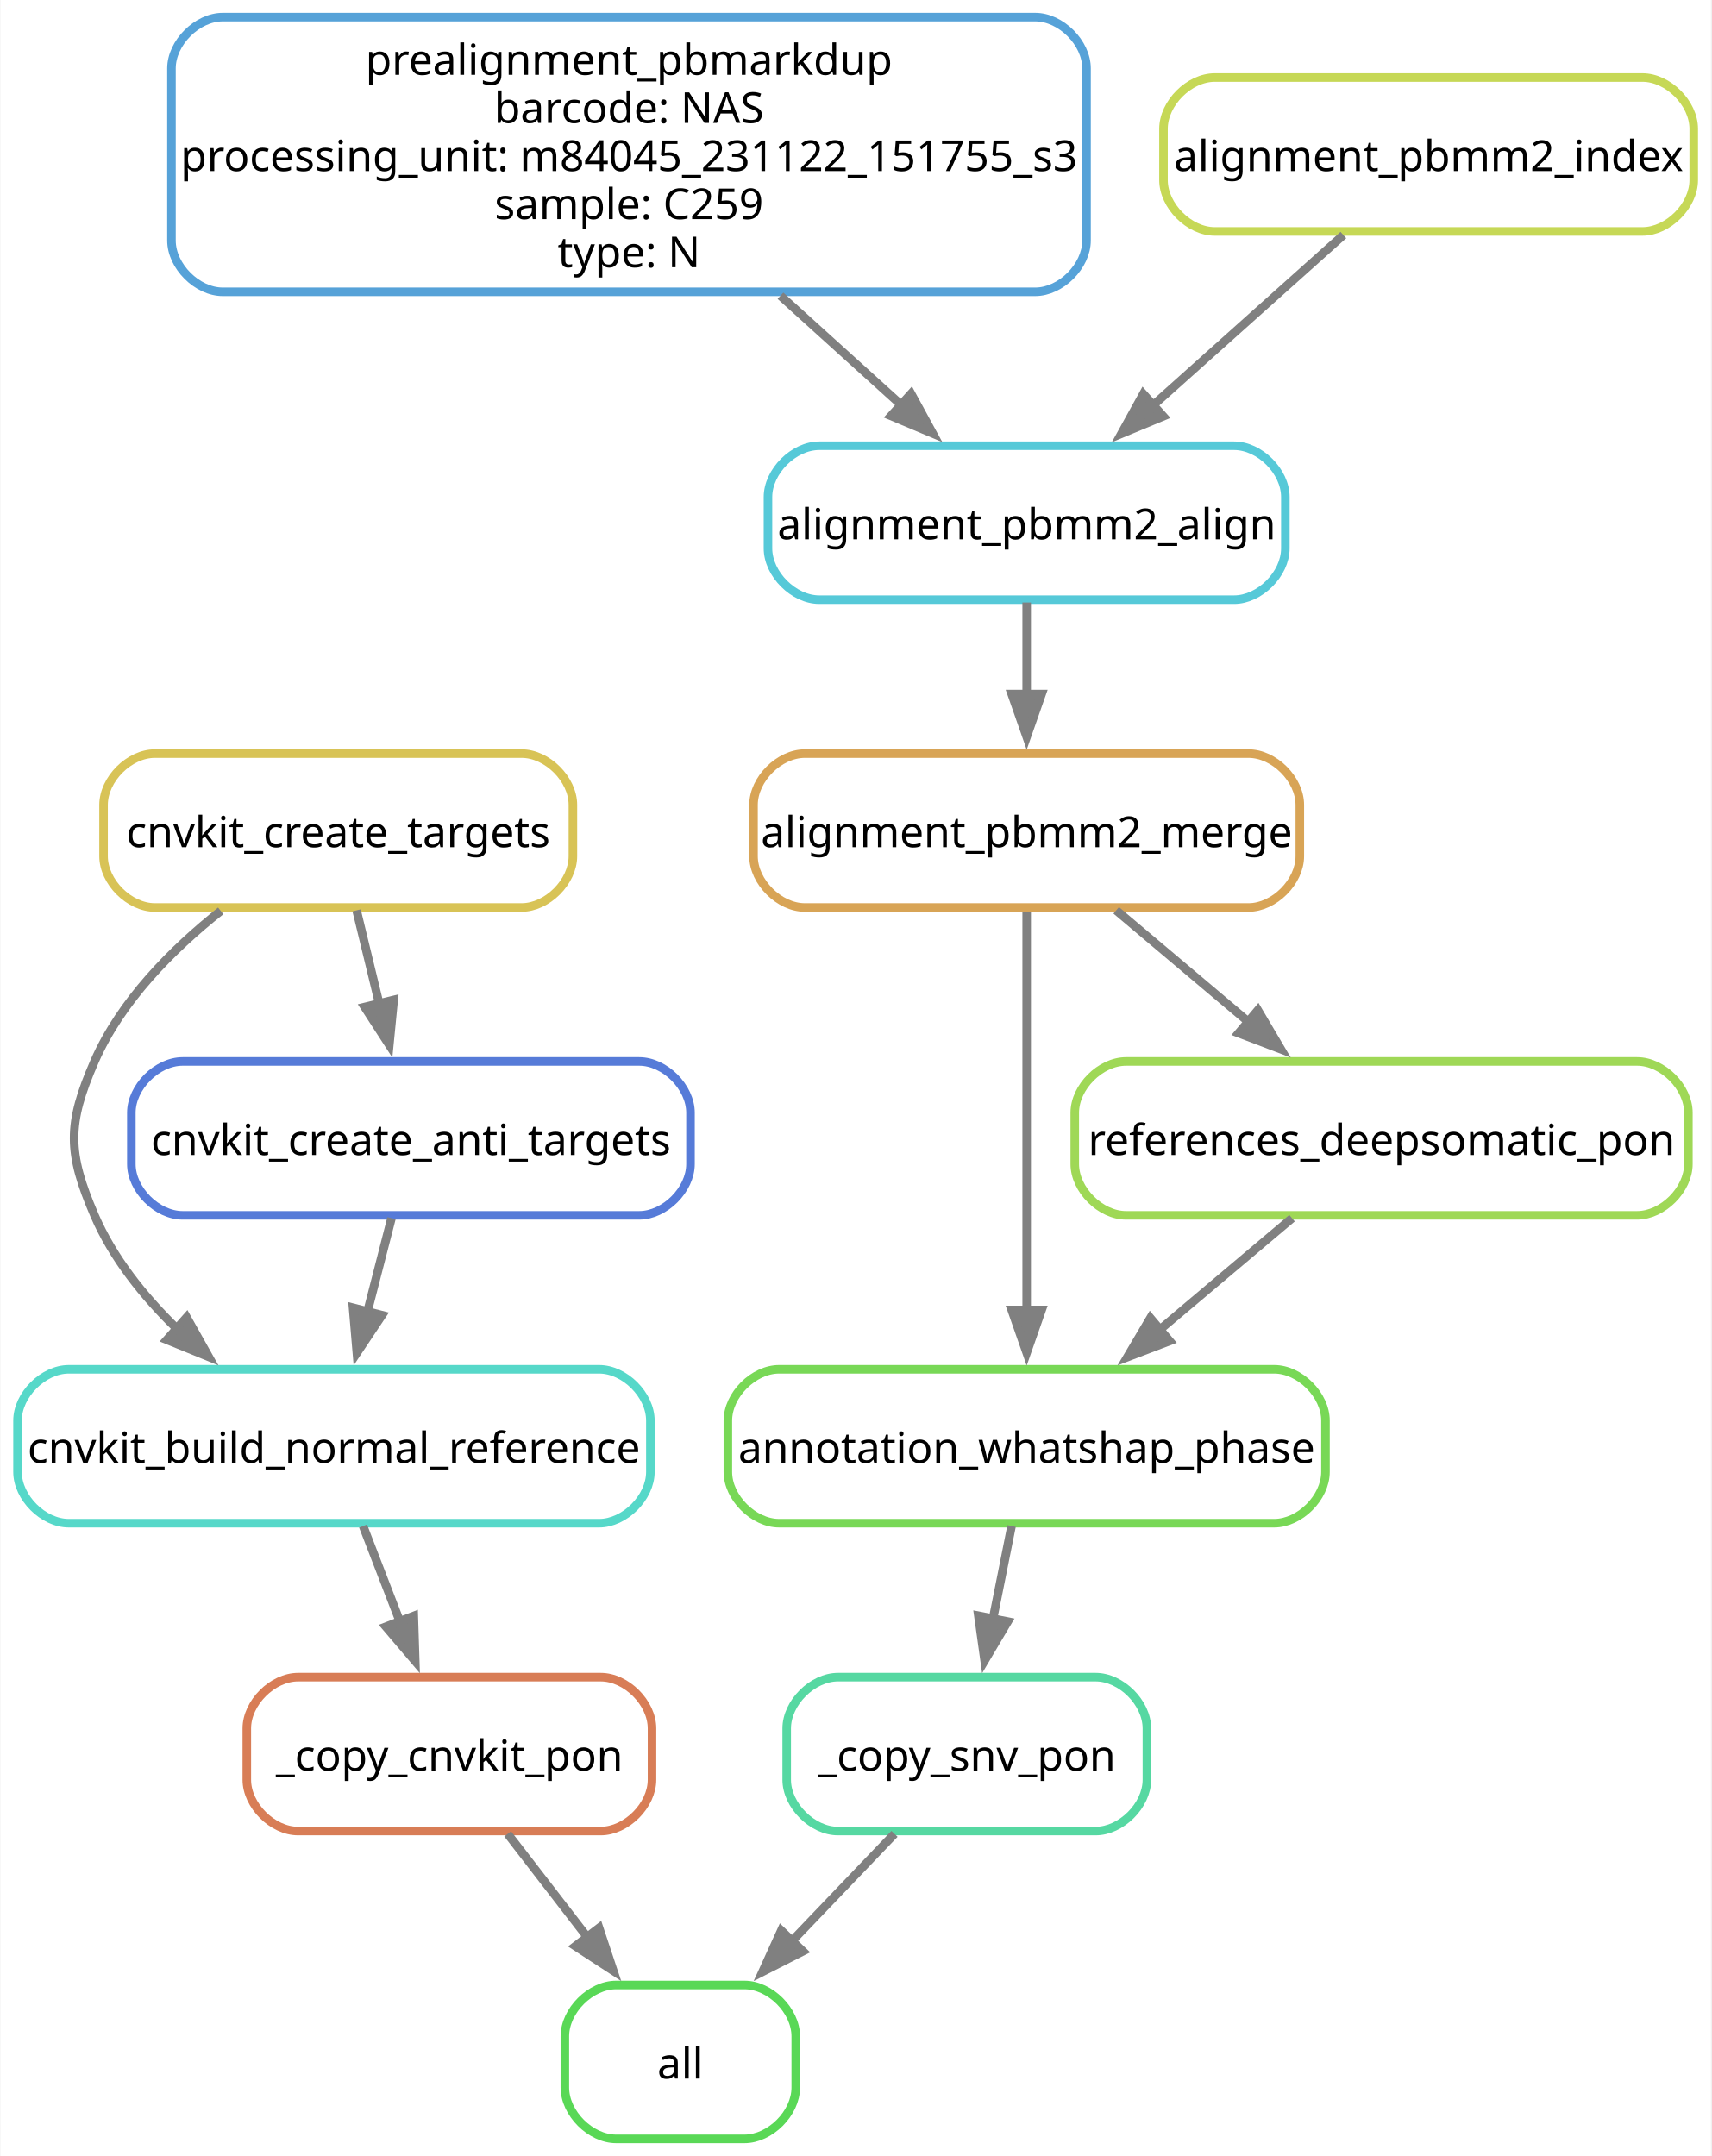
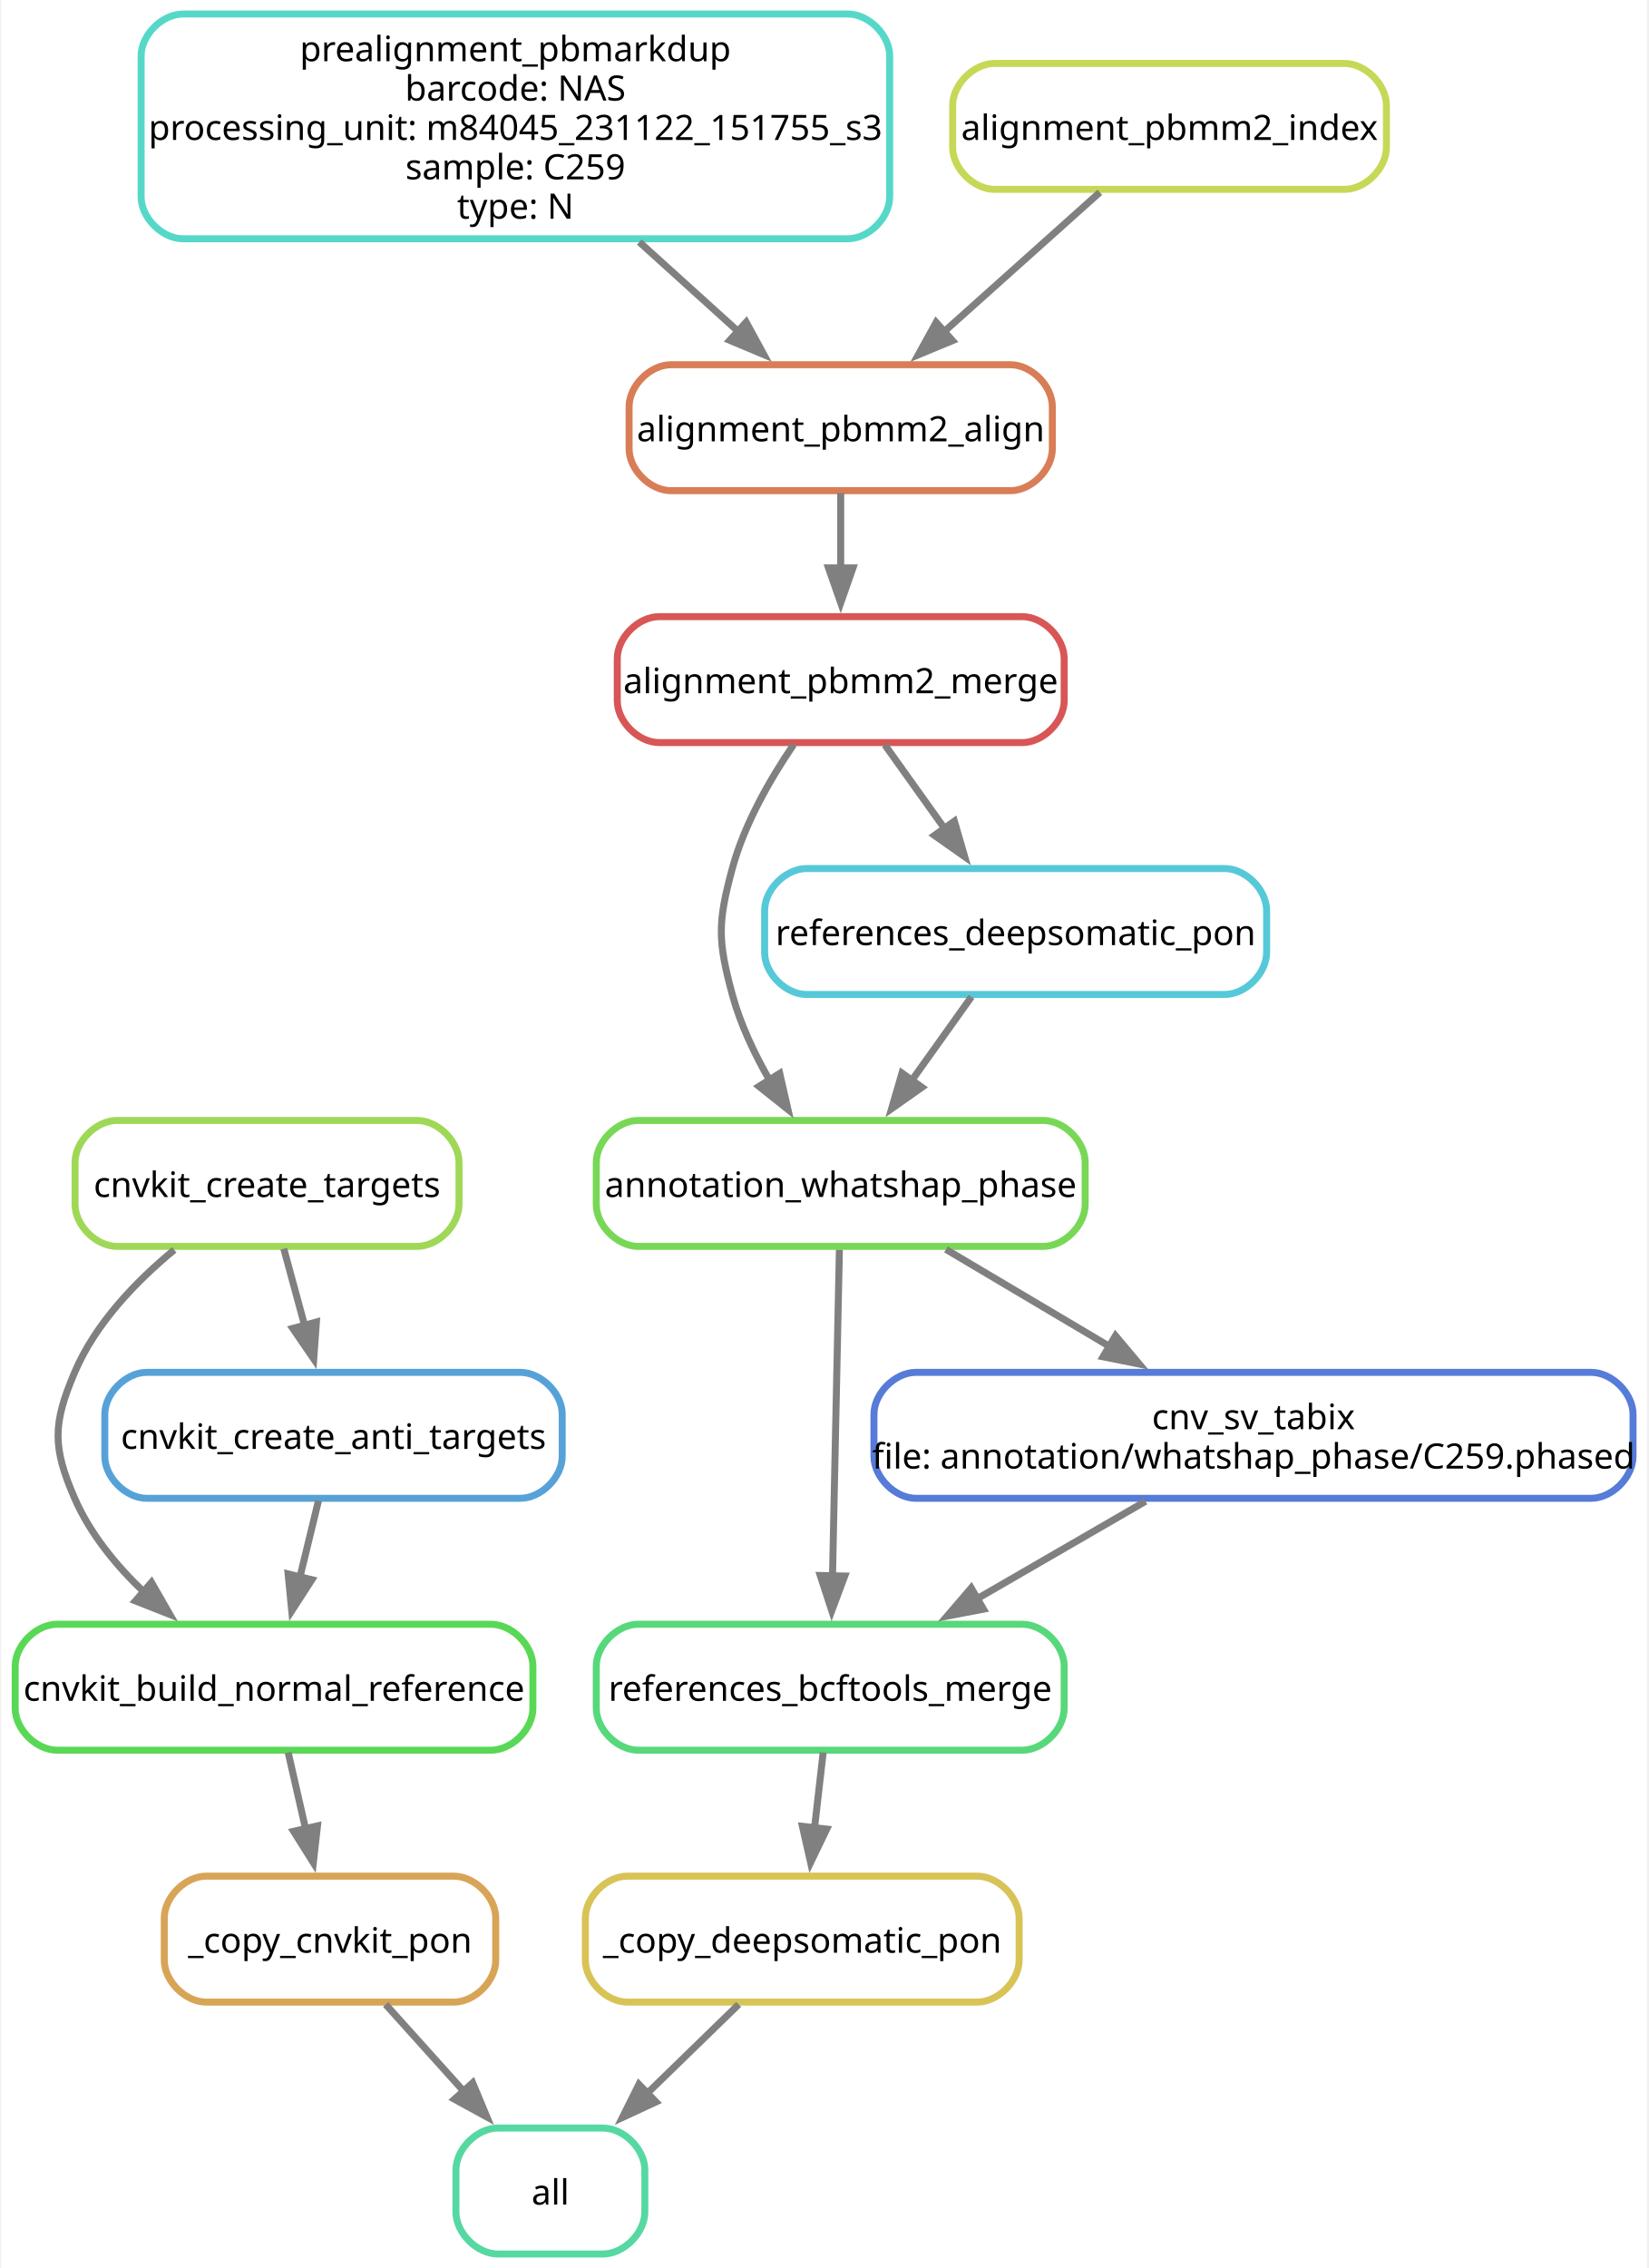
- <svg xmlns="http://www.w3.org/2000/svg" width="400pt" height="504pt" viewBox="0.00 0.00 400.00 504.25">
-   <g id="graph0" class="graph" transform="scale(1 1) rotate(0) translate(4 500.25)">
-     <polygon fill="white" stroke="none" points="-4,4 -4,-500.25 396,-500.25 396,4 -4,4" />
+ <svg xmlns="http://www.w3.org/2000/svg" width="471pt" height="648pt" viewBox="0.00 0.00 470.50 648.25">
+   <g id="graph0" class="graph" transform="scale(1 1) rotate(0) translate(4 644.25)">
+     <polygon fill="white" stroke="none" points="-4,4 -4,-644.25 466.5,-644.25 466.5,4 -4,4" />
    <g id="node1" class="node">
-       <path fill="none" stroke="#59d856" stroke-width="2" d="M170,-36C170,-36 140,-36 140,-36 134,-36 128,-30 128,-24 128,-24 128,-12 128,-12 128,-6 134,0 140,0 140,0 170,0 170,0 176,0 182,-6 182,-12 182,-12 182,-24 182,-24 182,-30 176,-36 170,-36" />
-       <text text-anchor="middle" x="155" y="-14.12" font-family="sans" font-size="10.00">all</text>
+       <path fill="none" stroke="#56d8a2" stroke-width="2" d="M168,-36C168,-36 138,-36 138,-36 132,-36 126,-30 126,-24 126,-24 126,-12 126,-12 126,-6 132,0 138,0 138,0 168,0 168,0 174,0 180,-6 180,-12 180,-12 180,-24 180,-24 180,-30 174,-36 168,-36" />
+       <text text-anchor="middle" x="153" y="-14.12" font-family="sans" font-size="10.00">all</text>
    </g>
    <g id="node2" class="node">
-       <path fill="none" stroke="#d87d56" stroke-width="2" d="M136.38,-108C136.38,-108 65.62,-108 65.62,-108 59.62,-108 53.62,-102 53.62,-96 53.62,-96 53.62,-84 53.62,-84 53.62,-78 59.62,-72 65.62,-72 65.62,-72 136.38,-72 136.38,-72 142.38,-72 148.38,-78 148.38,-84 148.38,-84 148.38,-96 148.38,-96 148.38,-102 142.38,-108 136.38,-108" />
-       <text text-anchor="middle" x="101" y="-86.12" font-family="sans" font-size="10.00">_copy_cnvkit_pon</text>
+       <path fill="none" stroke="#d8a456" stroke-width="2" d="M125.38,-108C125.38,-108 54.62,-108 54.62,-108 48.62,-108 42.62,-102 42.62,-96 42.62,-96 42.62,-84 42.62,-84 42.62,-78 48.62,-72 54.62,-72 54.62,-72 125.38,-72 125.38,-72 131.38,-72 137.38,-78 137.38,-84 137.38,-84 137.38,-96 137.38,-96 137.38,-102 131.38,-108 125.38,-108" />
+       <text text-anchor="middle" x="90" y="-86.12" font-family="sans" font-size="10.00">_copy_cnvkit_pon</text>
    </g>
    <g id="edge1" class="edge">
-       <path fill="none" stroke="grey" stroke-width="2" d="M114.63,-71.34C120.27,-64.01 126.97,-55.34 133.26,-47.18" />
-       <polygon fill="grey" stroke="grey" stroke-width="2" points="136,-49.35 139.34,-39.3 130.46,-45.08 136,-49.35" />
+       <path fill="none" stroke="grey" stroke-width="2" d="M105.9,-71.34C112.71,-63.77 120.82,-54.75 128.38,-46.35" />
+       <polygon fill="grey" stroke="grey" stroke-width="2" points="130.78,-48.93 134.86,-39.15 125.57,-44.24 130.78,-48.93" />
    </g>
    <g id="node3" class="node">
-       <path fill="none" stroke="#56d8c9" stroke-width="2" d="M136,-180C136,-180 12,-180 12,-180 6,-180 0,-174 0,-168 0,-168 0,-156 0,-156 0,-150 6,-144 12,-144 12,-144 136,-144 136,-144 142,-144 148,-150 148,-156 148,-156 148,-168 148,-168 148,-174 142,-180 136,-180" />
+       <path fill="none" stroke="#59d856" stroke-width="2" d="M136,-180C136,-180 12,-180 12,-180 6,-180 0,-174 0,-168 0,-168 0,-156 0,-156 0,-150 6,-144 12,-144 12,-144 136,-144 136,-144 142,-144 148,-150 148,-156 148,-156 148,-168 148,-168 148,-174 142,-180 136,-180" />
      <text text-anchor="middle" x="74" y="-158.12" font-family="sans" font-size="10.00">cnvkit_build_normal_reference</text>
    </g>
    <g id="edge3" class="edge">
-       <path fill="none" stroke="grey" stroke-width="2" d="M80.81,-143.34C83.45,-136.51 86.54,-128.5 89.49,-120.83" />
-       <polygon fill="grey" stroke="grey" stroke-width="2" points="92.67,-122.32 93.01,-111.73 86.14,-119.8 92.67,-122.32" />
+       <path fill="none" stroke="grey" stroke-width="2" d="M78.04,-143.34C79.56,-136.67 81.34,-128.89 83.05,-121.39" />
+       <polygon fill="grey" stroke="grey" stroke-width="2" points="86.42,-122.38 85.23,-111.85 79.59,-120.82 86.42,-122.38" />
    </g>
    <g id="node4" class="node">
-       <path fill="none" stroke="#d8c356" stroke-width="2" d="M117.88,-324C117.88,-324 32.12,-324 32.12,-324 26.12,-324 20.12,-318 20.12,-312 20.12,-312 20.12,-300 20.12,-300 20.12,-294 26.12,-288 32.12,-288 32.12,-288 117.88,-288 117.88,-288 123.88,-288 129.88,-294 129.88,-300 129.88,-300 129.88,-312 129.88,-312 129.88,-318 123.88,-324 117.88,-324" />
-       <text text-anchor="middle" x="75" y="-302.12" font-family="sans" font-size="10.00">cnvkit_create_targets</text>
+       <path fill="none" stroke="#9fd856" stroke-width="2" d="M114.88,-324C114.88,-324 29.12,-324 29.12,-324 23.12,-324 17.12,-318 17.12,-312 17.12,-312 17.12,-300 17.12,-300 17.12,-294 23.12,-288 29.12,-288 29.12,-288 114.88,-288 114.88,-288 120.88,-288 126.88,-294 126.88,-300 126.88,-300 126.88,-312 126.88,-312 126.88,-318 120.88,-324 114.88,-324" />
+       <text text-anchor="middle" x="72" y="-302.12" font-family="sans" font-size="10.00">cnvkit_create_targets</text>
    </g>
    <g id="edge4" class="edge">
-       <path fill="none" stroke="grey" stroke-width="2" d="M47.52,-287.21C36.13,-278.18 24.15,-266.12 18,-252 11.61,-237.33 11.67,-230.7 18,-216 22.29,-206.03 29.48,-197.07 37.29,-189.46" />
-       <polygon fill="grey" stroke="grey" stroke-width="2" points="39.55,-192.14 44.73,-182.9 34.91,-186.9 39.55,-192.14" />
+       <path fill="none" stroke="grey" stroke-width="2" d="M45.47,-287.01C34.47,-277.94 22.91,-265.91 17,-252 10.74,-237.28 10.61,-230.67 17,-216 21.42,-205.85 28.85,-196.77 36.91,-189.11" />
+       <polygon fill="grey" stroke="grey" stroke-width="2" points="38.96,-191.97 44.23,-182.78 34.38,-186.67 38.96,-191.97" />
    </g>
    <g id="node5" class="node">
-       <path fill="none" stroke="#567bd8" stroke-width="2" d="M145.38,-252C145.38,-252 38.62,-252 38.62,-252 32.63,-252 26.62,-246 26.62,-240 26.62,-240 26.62,-228 26.62,-228 26.62,-222 32.62,-216 38.62,-216 38.62,-216 145.38,-216 145.38,-216 151.38,-216 157.38,-222 157.38,-228 157.38,-228 157.38,-240 157.38,-240 157.38,-246 151.38,-252 145.38,-252" />
-       <text text-anchor="middle" x="92" y="-230.12" font-family="sans" font-size="10.00">cnvkit_create_anti_targets</text>
+       <path fill="none" stroke="#56a2d8" stroke-width="2" d="M144.38,-252C144.38,-252 37.62,-252 37.62,-252 31.63,-252 25.62,-246 25.62,-240 25.62,-240 25.62,-228 25.62,-228 25.62,-222 31.62,-216 37.62,-216 37.62,-216 144.38,-216 144.38,-216 150.38,-216 156.38,-222 156.38,-228 156.38,-228 156.38,-240 156.38,-240 156.38,-246 150.38,-252 144.38,-252" />
+       <text text-anchor="middle" x="91" y="-230.12" font-family="sans" font-size="10.00">cnvkit_create_anti_targets</text>
    </g>
    <g id="edge6" class="edge">
-       <path fill="none" stroke="grey" stroke-width="2" d="M79.29,-287.34C80.91,-280.67 82.8,-272.89 84.62,-265.39" />
-       <polygon fill="grey" stroke="grey" stroke-width="2" points="87.98,-266.39 86.94,-255.84 81.18,-264.73 87.98,-266.39" />
+       <path fill="none" stroke="grey" stroke-width="2" d="M76.79,-287.34C78.6,-280.67 80.72,-272.89 82.75,-265.39" />
+       <polygon fill="grey" stroke="grey" stroke-width="2" points="86.11,-266.39 85.35,-255.82 79.35,-264.56 86.11,-266.39" />
    </g>
    <g id="edge5" class="edge">
-       <path fill="none" stroke="grey" stroke-width="2" d="M87.46,-215.34C85.74,-208.67 83.74,-200.89 81.81,-193.39" />
-       <polygon fill="grey" stroke="grey" stroke-width="2" points="85.24,-192.65 79.36,-183.83 78.46,-194.39 85.24,-192.65" />
+       <path fill="none" stroke="grey" stroke-width="2" d="M86.71,-215.34C85.09,-208.67 83.2,-200.89 81.38,-193.39" />
+       <polygon fill="grey" stroke="grey" stroke-width="2" points="84.82,-192.73 79.06,-183.84 78.02,-194.39 84.82,-192.73" />
    </g>
    <g id="node6" class="node">
-       <path fill="none" stroke="#56d8a2" stroke-width="2" d="M252.12,-108C252.12,-108 191.88,-108 191.88,-108 185.88,-108 179.88,-102 179.88,-96 179.88,-96 179.88,-84 179.88,-84 179.88,-78 185.88,-72 191.88,-72 191.88,-72 252.12,-72 252.12,-72 258.12,-72 264.12,-78 264.12,-84 264.12,-84 264.12,-96 264.12,-96 264.12,-102 258.12,-108 252.12,-108" />
-       <text text-anchor="middle" x="222" y="-86.12" font-family="sans" font-size="10.00">_copy_snv_pon</text>
+       <path fill="none" stroke="#d8c356" stroke-width="2" d="M275,-108C275,-108 175,-108 175,-108 169,-108 163,-102 163,-96 163,-96 163,-84 163,-84 163,-78 169,-72 175,-72 175,-72 275,-72 275,-72 281,-72 287,-78 287,-84 287,-84 287,-96 287,-96 287,-102 281,-108 275,-108" />
+       <text text-anchor="middle" x="225" y="-86.12" font-family="sans" font-size="10.00">_copy_deepsomatic_pon</text>
    </g>
    <g id="edge2" class="edge">
-       <path fill="none" stroke="grey" stroke-width="2" d="M205.09,-71.34C197.77,-63.69 189.03,-54.56 180.92,-46.08" />
-       <polygon fill="grey" stroke="grey" stroke-width="2" points="183.67,-43.89 174.23,-39.09 178.61,-48.73 183.67,-43.89" />
+       <path fill="none" stroke="grey" stroke-width="2" d="M206.83,-71.34C198.88,-63.6 189.37,-54.36 180.57,-45.81" />
+       <polygon fill="grey" stroke="grey" stroke-width="2" points="183.19,-43.47 173.58,-39.01 178.31,-48.49 183.19,-43.47" />
    </g>
    <g id="node7" class="node">
-       <path fill="none" stroke="#78d856" stroke-width="2" d="M293.88,-180C293.88,-180 178.12,-180 178.12,-180 172.12,-180 166.12,-174 166.12,-168 166.12,-168 166.12,-156 166.12,-156 166.12,-150 172.12,-144 178.12,-144 178.12,-144 293.88,-144 293.88,-144 299.88,-144 305.88,-150 305.88,-156 305.88,-156 305.88,-168 305.88,-168 305.88,-174 299.88,-180 293.88,-180" />
-       <text text-anchor="middle" x="236" y="-158.12" font-family="sans" font-size="10.00">annotation_whatshap_phase</text>
+       <path fill="none" stroke="#56d87b" stroke-width="2" d="M287.88,-180C287.88,-180 178.12,-180 178.12,-180 172.12,-180 166.12,-174 166.12,-168 166.12,-168 166.12,-156 166.12,-156 166.12,-150 172.12,-144 178.12,-144 178.12,-144 287.88,-144 287.88,-144 293.88,-144 299.88,-150 299.88,-156 299.88,-156 299.88,-168 299.88,-168 299.88,-174 293.88,-180 287.88,-180" />
+       <text text-anchor="middle" x="233" y="-158.12" font-family="sans" font-size="10.00">references_bcftools_merge</text>
    </g>
    <g id="edge7" class="edge">
-       <path fill="none" stroke="grey" stroke-width="2" d="M232.47,-143.34C231.15,-136.75 229.62,-129.08 228.13,-121.67" />
-       <polygon fill="grey" stroke="grey" stroke-width="2" points="231.57,-120.99 226.17,-111.87 224.7,-122.36 231.57,-120.99" />
+       <path fill="none" stroke="grey" stroke-width="2" d="M230.98,-143.34C230.23,-136.75 229.35,-129.08 228.5,-121.67" />
+       <polygon fill="grey" stroke="grey" stroke-width="2" points="232,-121.45 227.39,-111.91 225.05,-122.24 232,-121.45" />
    </g>
    <g id="node8" class="node">
-       <path fill="none" stroke="#9fd856" stroke-width="2" d="M378.75,-252C378.75,-252 259.25,-252 259.25,-252 253.25,-252 247.25,-246 247.25,-240 247.25,-240 247.25,-228 247.25,-228 247.25,-222 253.25,-216 259.25,-216 259.25,-216 378.75,-216 378.75,-216 384.75,-216 390.75,-222 390.75,-228 390.75,-228 390.75,-240 390.75,-240 390.75,-246 384.75,-252 378.75,-252" />
-       <text text-anchor="middle" x="319" y="-230.12" font-family="sans" font-size="10.00">references_deepsomatic_pon</text>
+       <path fill="none" stroke="#78d856" stroke-width="2" d="M293.88,-324C293.88,-324 178.12,-324 178.12,-324 172.12,-324 166.12,-318 166.12,-312 166.12,-312 166.12,-300 166.12,-300 166.12,-294 172.12,-288 178.12,-288 178.12,-288 293.88,-288 293.88,-288 299.88,-288 305.88,-294 305.88,-300 305.88,-300 305.88,-312 305.88,-312 305.88,-318 299.88,-324 293.88,-324" />
+       <text text-anchor="middle" x="236" y="-302.12" font-family="sans" font-size="10.00">annotation_whatshap_phase</text>
    </g>
    <g id="edge8" class="edge">
-       <path fill="none" stroke="grey" stroke-width="2" d="M298.06,-215.34C288.69,-207.44 277.46,-197.96 267.14,-189.26" />
-       <polygon fill="grey" stroke="grey" stroke-width="2" points="269.44,-186.62 259.54,-182.85 264.93,-191.98 269.44,-186.62" />
+       <path fill="none" stroke="grey" stroke-width="2" d="M235.62,-287.02C235.12,-263.54 234.25,-222.11 233.65,-193.64" />
+       <polygon fill="grey" stroke="grey" stroke-width="2" points="237.15,-193.79 233.44,-183.86 230.15,-193.94 237.15,-193.79" />
+     </g>
+     <g id="node14" class="node">
+       <path fill="none" stroke="#567bd8" stroke-width="2" d="M450.5,-252C450.5,-252 257.5,-252 257.5,-252 251.5,-252 245.5,-246 245.5,-240 245.5,-240 245.5,-228 245.5,-228 245.5,-222 251.5,-216 257.5,-216 257.5,-216 450.5,-216 450.5,-216 456.5,-216 462.5,-222 462.5,-228 462.5,-228 462.5,-240 462.5,-240 462.5,-246 456.5,-252 450.5,-252" />
+       <text text-anchor="middle" x="354" y="-235.75" font-family="sans" font-size="10.00">cnv_sv_tabix</text>
+       <text text-anchor="middle" x="354" y="-224.5" font-family="sans" font-size="10.00">file: annotation/whatshap_phase/C259.phased</text>
+     </g>
+     <g id="edge16" class="edge">
+       <path fill="none" stroke="grey" stroke-width="2" d="M266.08,-287.15C280.37,-278.68 297.66,-268.42 313.11,-259.25" />
+       <polygon fill="grey" stroke="grey" stroke-width="2" points="314.55,-262.47 321.37,-254.36 310.98,-256.45 314.55,-262.47" />
    </g>
    <g id="node9" class="node">
-       <path fill="none" stroke="#d8a456" stroke-width="2" d="M287.88,-324C287.88,-324 184.12,-324 184.12,-324 178.12,-324 172.12,-318 172.12,-312 172.12,-312 172.12,-300 172.12,-300 172.12,-294 178.12,-288 184.12,-288 184.12,-288 287.88,-288 287.88,-288 293.88,-288 299.88,-294 299.88,-300 299.88,-300 299.88,-312 299.88,-312 299.88,-318 293.88,-324 287.88,-324" />
-       <text text-anchor="middle" x="236" y="-302.12" font-family="sans" font-size="10.00">alignment_pbmm2_merge</text>
+       <path fill="none" stroke="#56c9d8" stroke-width="2" d="M345.75,-396C345.75,-396 226.25,-396 226.25,-396 220.25,-396 214.25,-390 214.25,-384 214.25,-384 214.25,-372 214.25,-372 214.25,-366 220.25,-360 226.25,-360 226.25,-360 345.75,-360 345.75,-360 351.75,-360 357.75,-366 357.75,-372 357.75,-372 357.75,-384 357.75,-384 357.75,-390 351.75,-396 345.75,-396" />
+       <text text-anchor="middle" x="286" y="-374.12" font-family="sans" font-size="10.00">references_deepsomatic_pon</text>
+     </g>
+     <g id="edge10" class="edge">
+       <path fill="none" stroke="grey" stroke-width="2" d="M273.38,-359.34C268.21,-352.1 262.09,-343.53 256.32,-335.45" />
+       <polygon fill="grey" stroke="grey" stroke-width="2" points="259.21,-333.47 250.55,-327.37 253.51,-337.54 259.21,-333.47" />
+     </g>
+     <g id="node10" class="node">
+       <path fill="none" stroke="#d85656" stroke-width="2" d="M287.88,-468C287.88,-468 184.12,-468 184.12,-468 178.12,-468 172.12,-462 172.12,-456 172.12,-456 172.12,-444 172.12,-444 172.12,-438 178.12,-432 184.12,-432 184.12,-432 287.88,-432 287.88,-432 293.88,-432 299.88,-438 299.88,-444 299.88,-444 299.88,-456 299.88,-456 299.88,-462 293.88,-468 287.88,-468" />
+       <text text-anchor="middle" x="236" y="-446.12" font-family="sans" font-size="10.00">alignment_pbmm2_merge</text>
+     </g>
+     <g id="edge11" class="edge">
+       <path fill="none" stroke="grey" stroke-width="2" d="M222.53,-431.43C215.84,-421.59 208.46,-408.76 205,-396 200.82,-380.56 200.82,-375.44 205,-360 207.3,-351.53 211.32,-343.02 215.73,-335.38" />
+       <polygon fill="grey" stroke="grey" stroke-width="2" points="218.56,-337.46 220.92,-327.13 212.63,-333.73 218.56,-337.46" />
+     </g>
+     <g id="edge12" class="edge">
+       <path fill="none" stroke="grey" stroke-width="2" d="M248.62,-431.34C253.79,-424.1 259.91,-415.53 265.68,-407.45" />
+       <polygon fill="grey" stroke="grey" stroke-width="2" points="268.49,-409.54 271.45,-399.37 262.79,-405.47 268.49,-409.54" />
+     </g>
+     <g id="node11" class="node">
+       <path fill="none" stroke="#d87d56" stroke-width="2" d="M284.5,-540C284.5,-540 187.5,-540 187.5,-540 181.5,-540 175.5,-534 175.5,-528 175.5,-528 175.5,-516 175.5,-516 175.5,-510 181.5,-504 187.5,-504 187.5,-504 284.5,-504 284.5,-504 290.5,-504 296.5,-510 296.5,-516 296.5,-516 296.5,-528 296.5,-528 296.5,-534 290.5,-540 284.5,-540" />
+       <text text-anchor="middle" x="236" y="-518.12" font-family="sans" font-size="10.00">alignment_pbmm2_align</text>
+     </g>
+     <g id="edge13" class="edge">
+       <path fill="none" stroke="grey" stroke-width="2" d="M236,-503.34C236,-496.75 236,-489.08 236,-481.67" />
+       <polygon fill="grey" stroke="grey" stroke-width="2" points="239.5,-481.93 236,-471.93 232.5,-481.93 239.5,-481.93" />
+     </g>
+     <g id="node12" class="node">
+       <path fill="none" stroke="#56d8c9" stroke-width="2" d="M238,-640.25C238,-640.25 48,-640.25 48,-640.25 42,-640.25 36,-634.25 36,-628.25 36,-628.25 36,-588 36,-588 36,-582 42,-576 48,-576 48,-576 238,-576 238,-576 244,-576 250,-582 250,-588 250,-588 250,-628.25 250,-628.25 250,-634.25 244,-640.25 238,-640.25" />
+       <text text-anchor="middle" x="143" y="-626.75" font-family="sans" font-size="10.00">prealignment_pbmarkdup</text>
+       <text text-anchor="middle" x="143" y="-615.5" font-family="sans" font-size="10.00">barcode: NAS</text>
+       <text text-anchor="middle" x="143" y="-604.25" font-family="sans" font-size="10.00">processing_unit: m84045_231122_151755_s3</text>
+       <text text-anchor="middle" x="143" y="-593" font-family="sans" font-size="10.00">sample: C259</text>
+       <text text-anchor="middle" x="143" y="-581.75" font-family="sans" font-size="10.00">type: N</text>
+     </g>
+     <g id="edge14" class="edge">
+       <path fill="none" stroke="grey" stroke-width="2" d="M178.42,-575.08C187.75,-566.65 197.7,-557.64 206.67,-549.53" />
+       <polygon fill="grey" stroke="grey" stroke-width="2" points="208.97,-552.17 214.04,-542.87 204.27,-546.98 208.97,-552.17" />
+     </g>
+     <g id="node13" class="node">
+       <path fill="none" stroke="#c6d856" stroke-width="2" d="M380,-626.12C380,-626.12 280,-626.12 280,-626.12 274,-626.12 268,-620.12 268,-614.12 268,-614.12 268,-602.12 268,-602.12 268,-596.12 274,-590.12 280,-590.12 280,-590.12 380,-590.12 380,-590.12 386,-590.12 392,-596.12 392,-602.12 392,-602.12 392,-614.12 392,-614.12 392,-620.12 386,-626.12 380,-626.12" />
+       <text text-anchor="middle" x="330" y="-604.25" font-family="sans" font-size="10.00">alignment_pbmm2_index</text>
+     </g>
+     <g id="edge15" class="edge">
+       <path fill="none" stroke="grey" stroke-width="2" d="M310.07,-589.28C297.1,-577.68 279.98,-562.36 265.46,-549.36" />
+       <polygon fill="grey" stroke="grey" stroke-width="2" points="267.95,-546.89 258.16,-542.83 263.28,-552.11 267.95,-546.89" />
    </g>
    <g id="edge9" class="edge">
-       <path fill="none" stroke="grey" stroke-width="2" d="M236,-287.02C236,-263.54 236,-222.11 236,-193.64" />
-       <polygon fill="grey" stroke="grey" stroke-width="2" points="239.5,-193.87 236,-183.87 232.5,-193.87 239.5,-193.87" />
-     </g>
-     <g id="edge10" class="edge">
-       <path fill="none" stroke="grey" stroke-width="2" d="M256.94,-287.34C266.31,-279.44 277.54,-269.96 287.86,-261.26" />
-       <polygon fill="grey" stroke="grey" stroke-width="2" points="290.07,-263.98 295.46,-254.85 285.56,-258.62 290.07,-263.98" />
-     </g>
-     <g id="node10" class="node">
-       <path fill="none" stroke="#56c9d8" stroke-width="2" d="M284.5,-396C284.5,-396 187.5,-396 187.5,-396 181.5,-396 175.5,-390 175.5,-384 175.5,-384 175.5,-372 175.5,-372 175.5,-366 181.5,-360 187.5,-360 187.5,-360 284.5,-360 284.5,-360 290.5,-360 296.5,-366 296.5,-372 296.5,-372 296.5,-384 296.5,-384 296.5,-390 290.5,-396 284.5,-396" />
-       <text text-anchor="middle" x="236" y="-374.12" font-family="sans" font-size="10.00">alignment_pbmm2_align</text>
-     </g>
-     <g id="edge11" class="edge">
-       <path fill="none" stroke="grey" stroke-width="2" d="M236,-359.34C236,-352.75 236,-345.08 236,-337.67" />
-       <polygon fill="grey" stroke="grey" stroke-width="2" points="239.5,-337.93 236,-327.93 232.5,-337.93 239.5,-337.93" />
-     </g>
-     <g id="node11" class="node">
-       <path fill="none" stroke="#56a2d8" stroke-width="2" d="M238,-496.25C238,-496.25 48,-496.25 48,-496.25 42,-496.25 36,-490.25 36,-484.25 36,-484.25 36,-444 36,-444 36,-438 42,-432 48,-432 48,-432 238,-432 238,-432 244,-432 250,-438 250,-444 250,-444 250,-484.25 250,-484.25 250,-490.25 244,-496.25 238,-496.25" />
-       <text text-anchor="middle" x="143" y="-482.75" font-family="sans" font-size="10.00">prealignment_pbmarkdup</text>
-       <text text-anchor="middle" x="143" y="-471.5" font-family="sans" font-size="10.00">barcode: NAS</text>
-       <text text-anchor="middle" x="143" y="-460.25" font-family="sans" font-size="10.00">processing_unit: m84045_231122_151755_s3</text>
-       <text text-anchor="middle" x="143" y="-449" font-family="sans" font-size="10.00">sample: C259</text>
-       <text text-anchor="middle" x="143" y="-437.75" font-family="sans" font-size="10.00">type: N</text>
-     </g>
-     <g id="edge12" class="edge">
-       <path fill="none" stroke="grey" stroke-width="2" d="M178.42,-431.08C187.75,-422.65 197.7,-413.64 206.67,-405.53" />
-       <polygon fill="grey" stroke="grey" stroke-width="2" points="208.97,-408.17 214.04,-398.87 204.27,-402.98 208.97,-408.17" />
-     </g>
-     <g id="node12" class="node">
-       <path fill="none" stroke="#c6d856" stroke-width="2" d="M380,-482.12C380,-482.12 280,-482.12 280,-482.12 274,-482.12 268,-476.12 268,-470.12 268,-470.12 268,-458.12 268,-458.12 268,-452.12 274,-446.12 280,-446.12 280,-446.12 380,-446.12 380,-446.12 386,-446.12 392,-452.12 392,-458.12 392,-458.12 392,-470.12 392,-470.12 392,-476.12 386,-482.12 380,-482.12" />
-       <text text-anchor="middle" x="330" y="-460.25" font-family="sans" font-size="10.00">alignment_pbmm2_index</text>
-     </g>
-     <g id="edge13" class="edge">
-       <path fill="none" stroke="grey" stroke-width="2" d="M310.07,-445.28C297.1,-433.68 279.98,-418.36 265.46,-405.36" />
-       <polygon fill="grey" stroke="grey" stroke-width="2" points="267.95,-402.89 258.16,-398.83 263.28,-408.11 267.95,-402.89" />
+       <path fill="none" stroke="grey" stroke-width="2" d="M323.15,-215.15C308.5,-206.68 290.77,-196.42 274.93,-187.25" />
+       <polygon fill="grey" stroke="grey" stroke-width="2" points="276.82,-184.31 266.41,-182.33 273.31,-190.37 276.82,-184.31" />
    </g>
  </g>
</svg>
